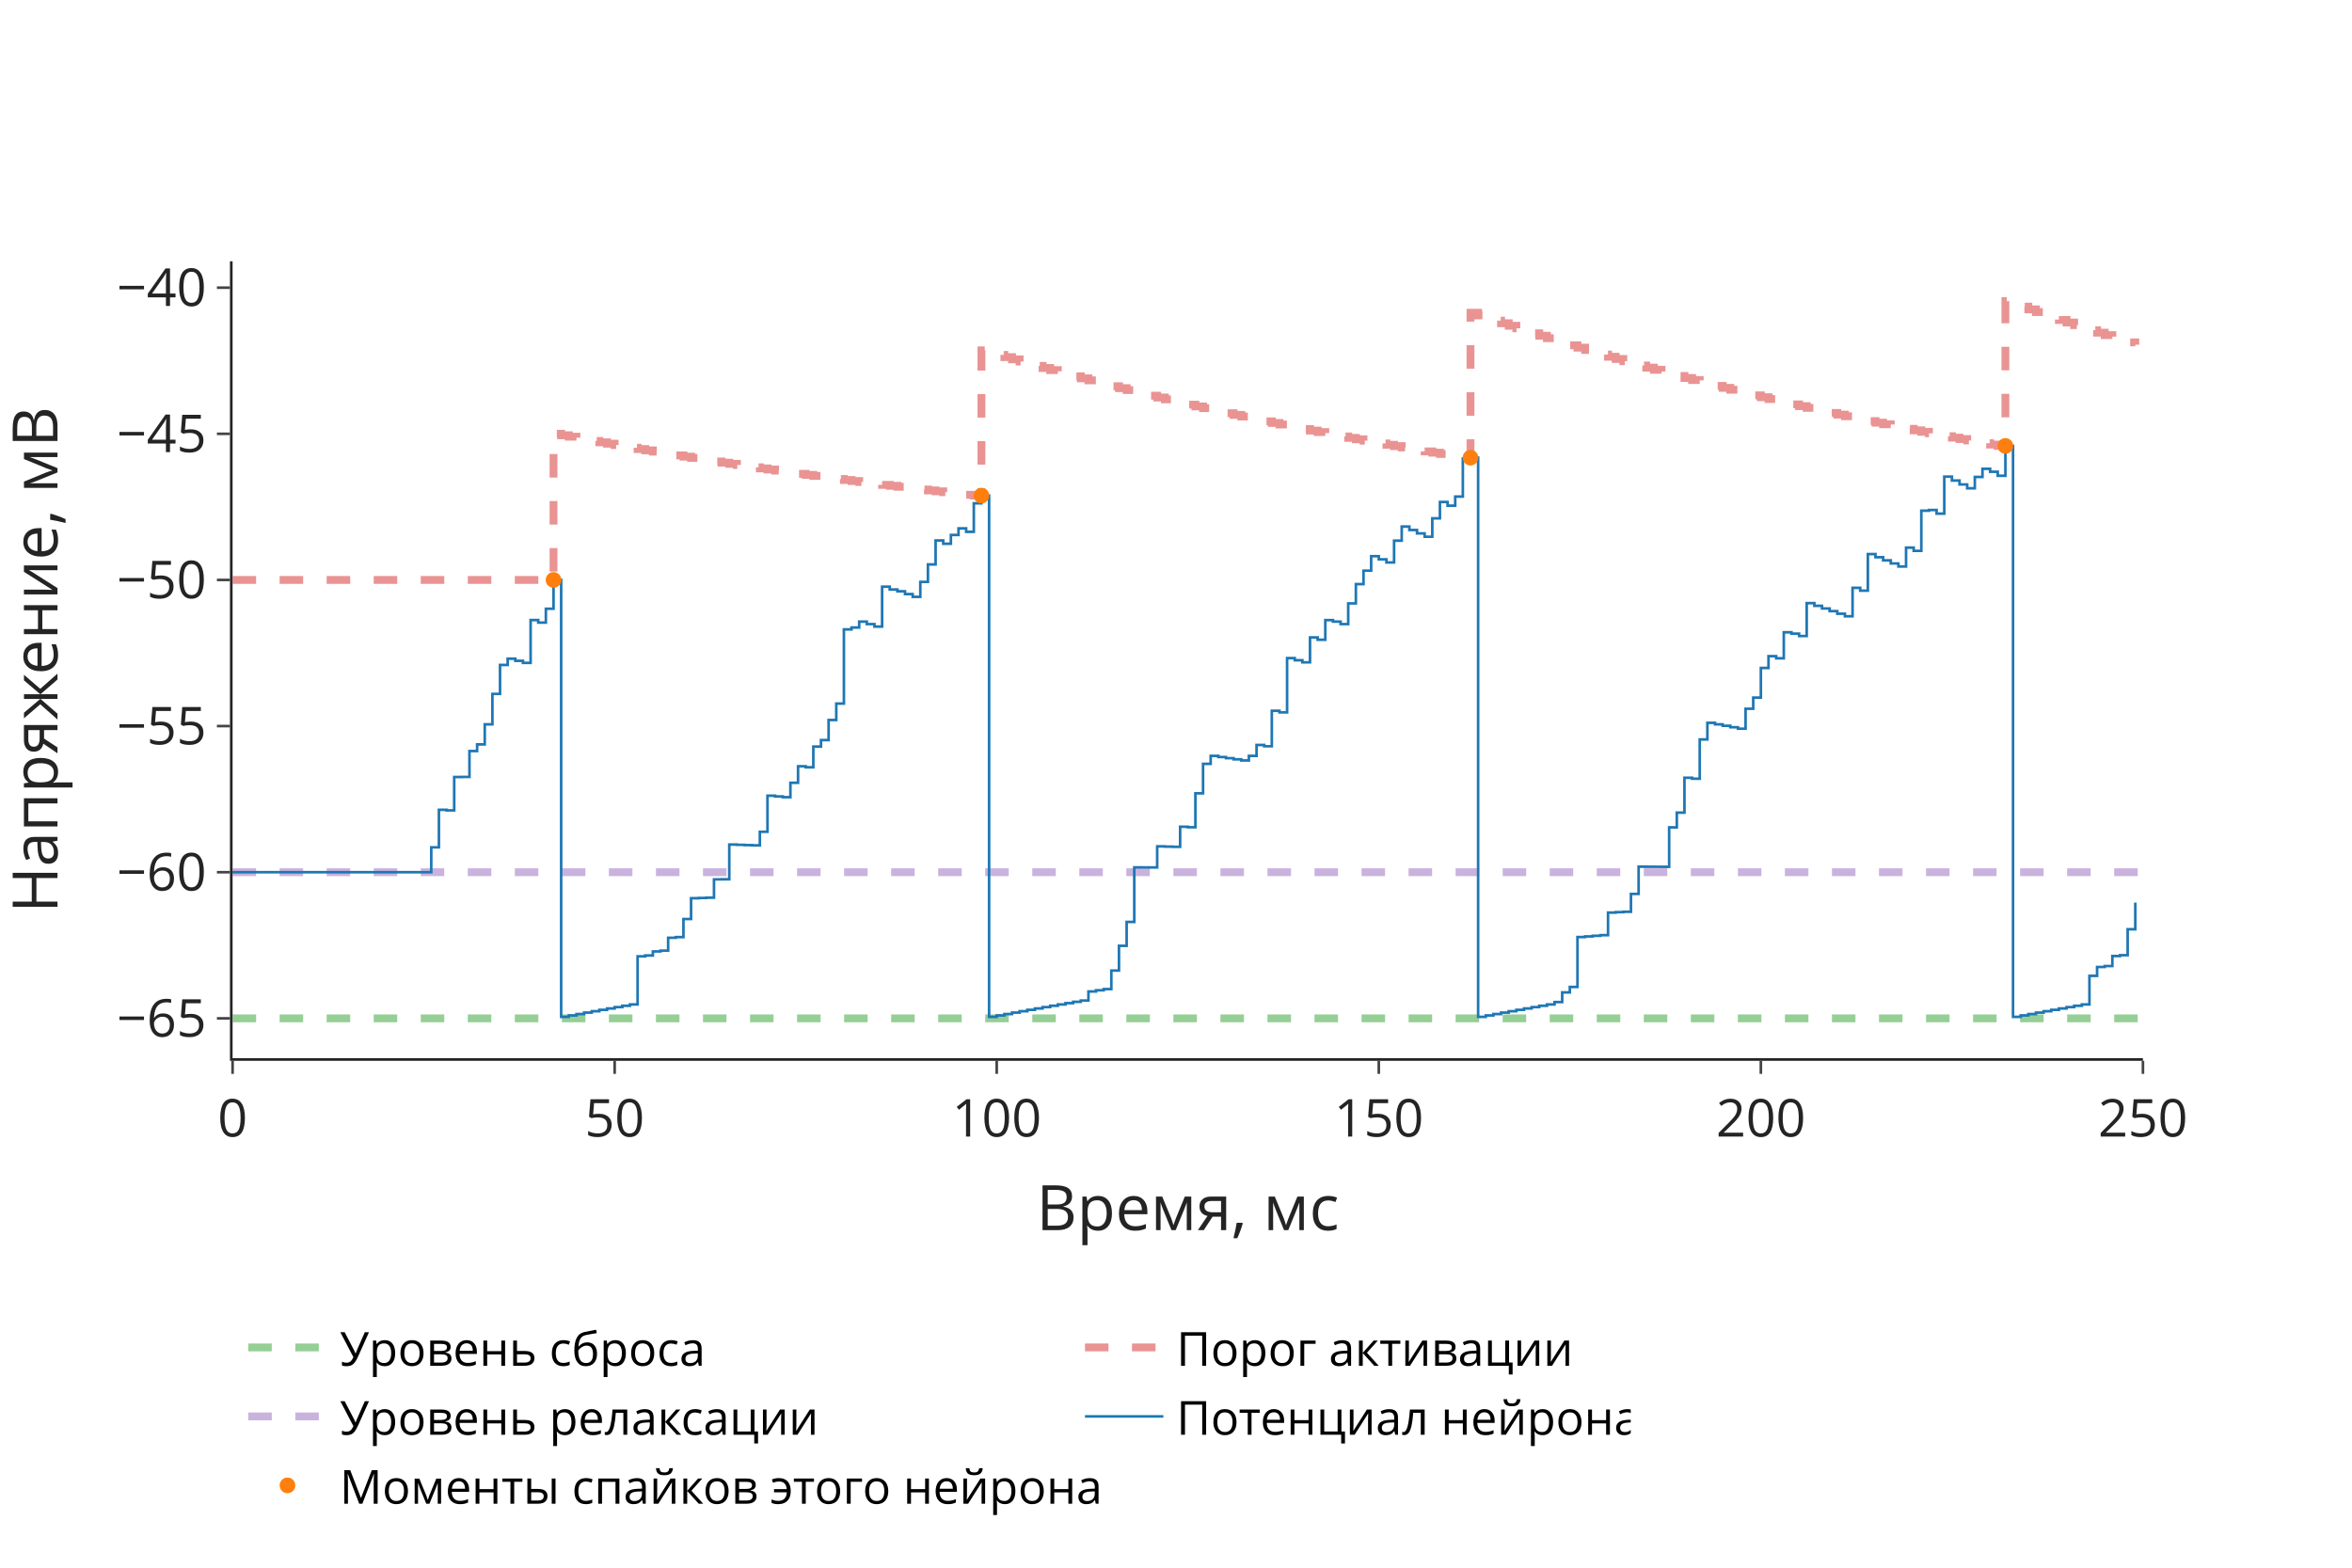
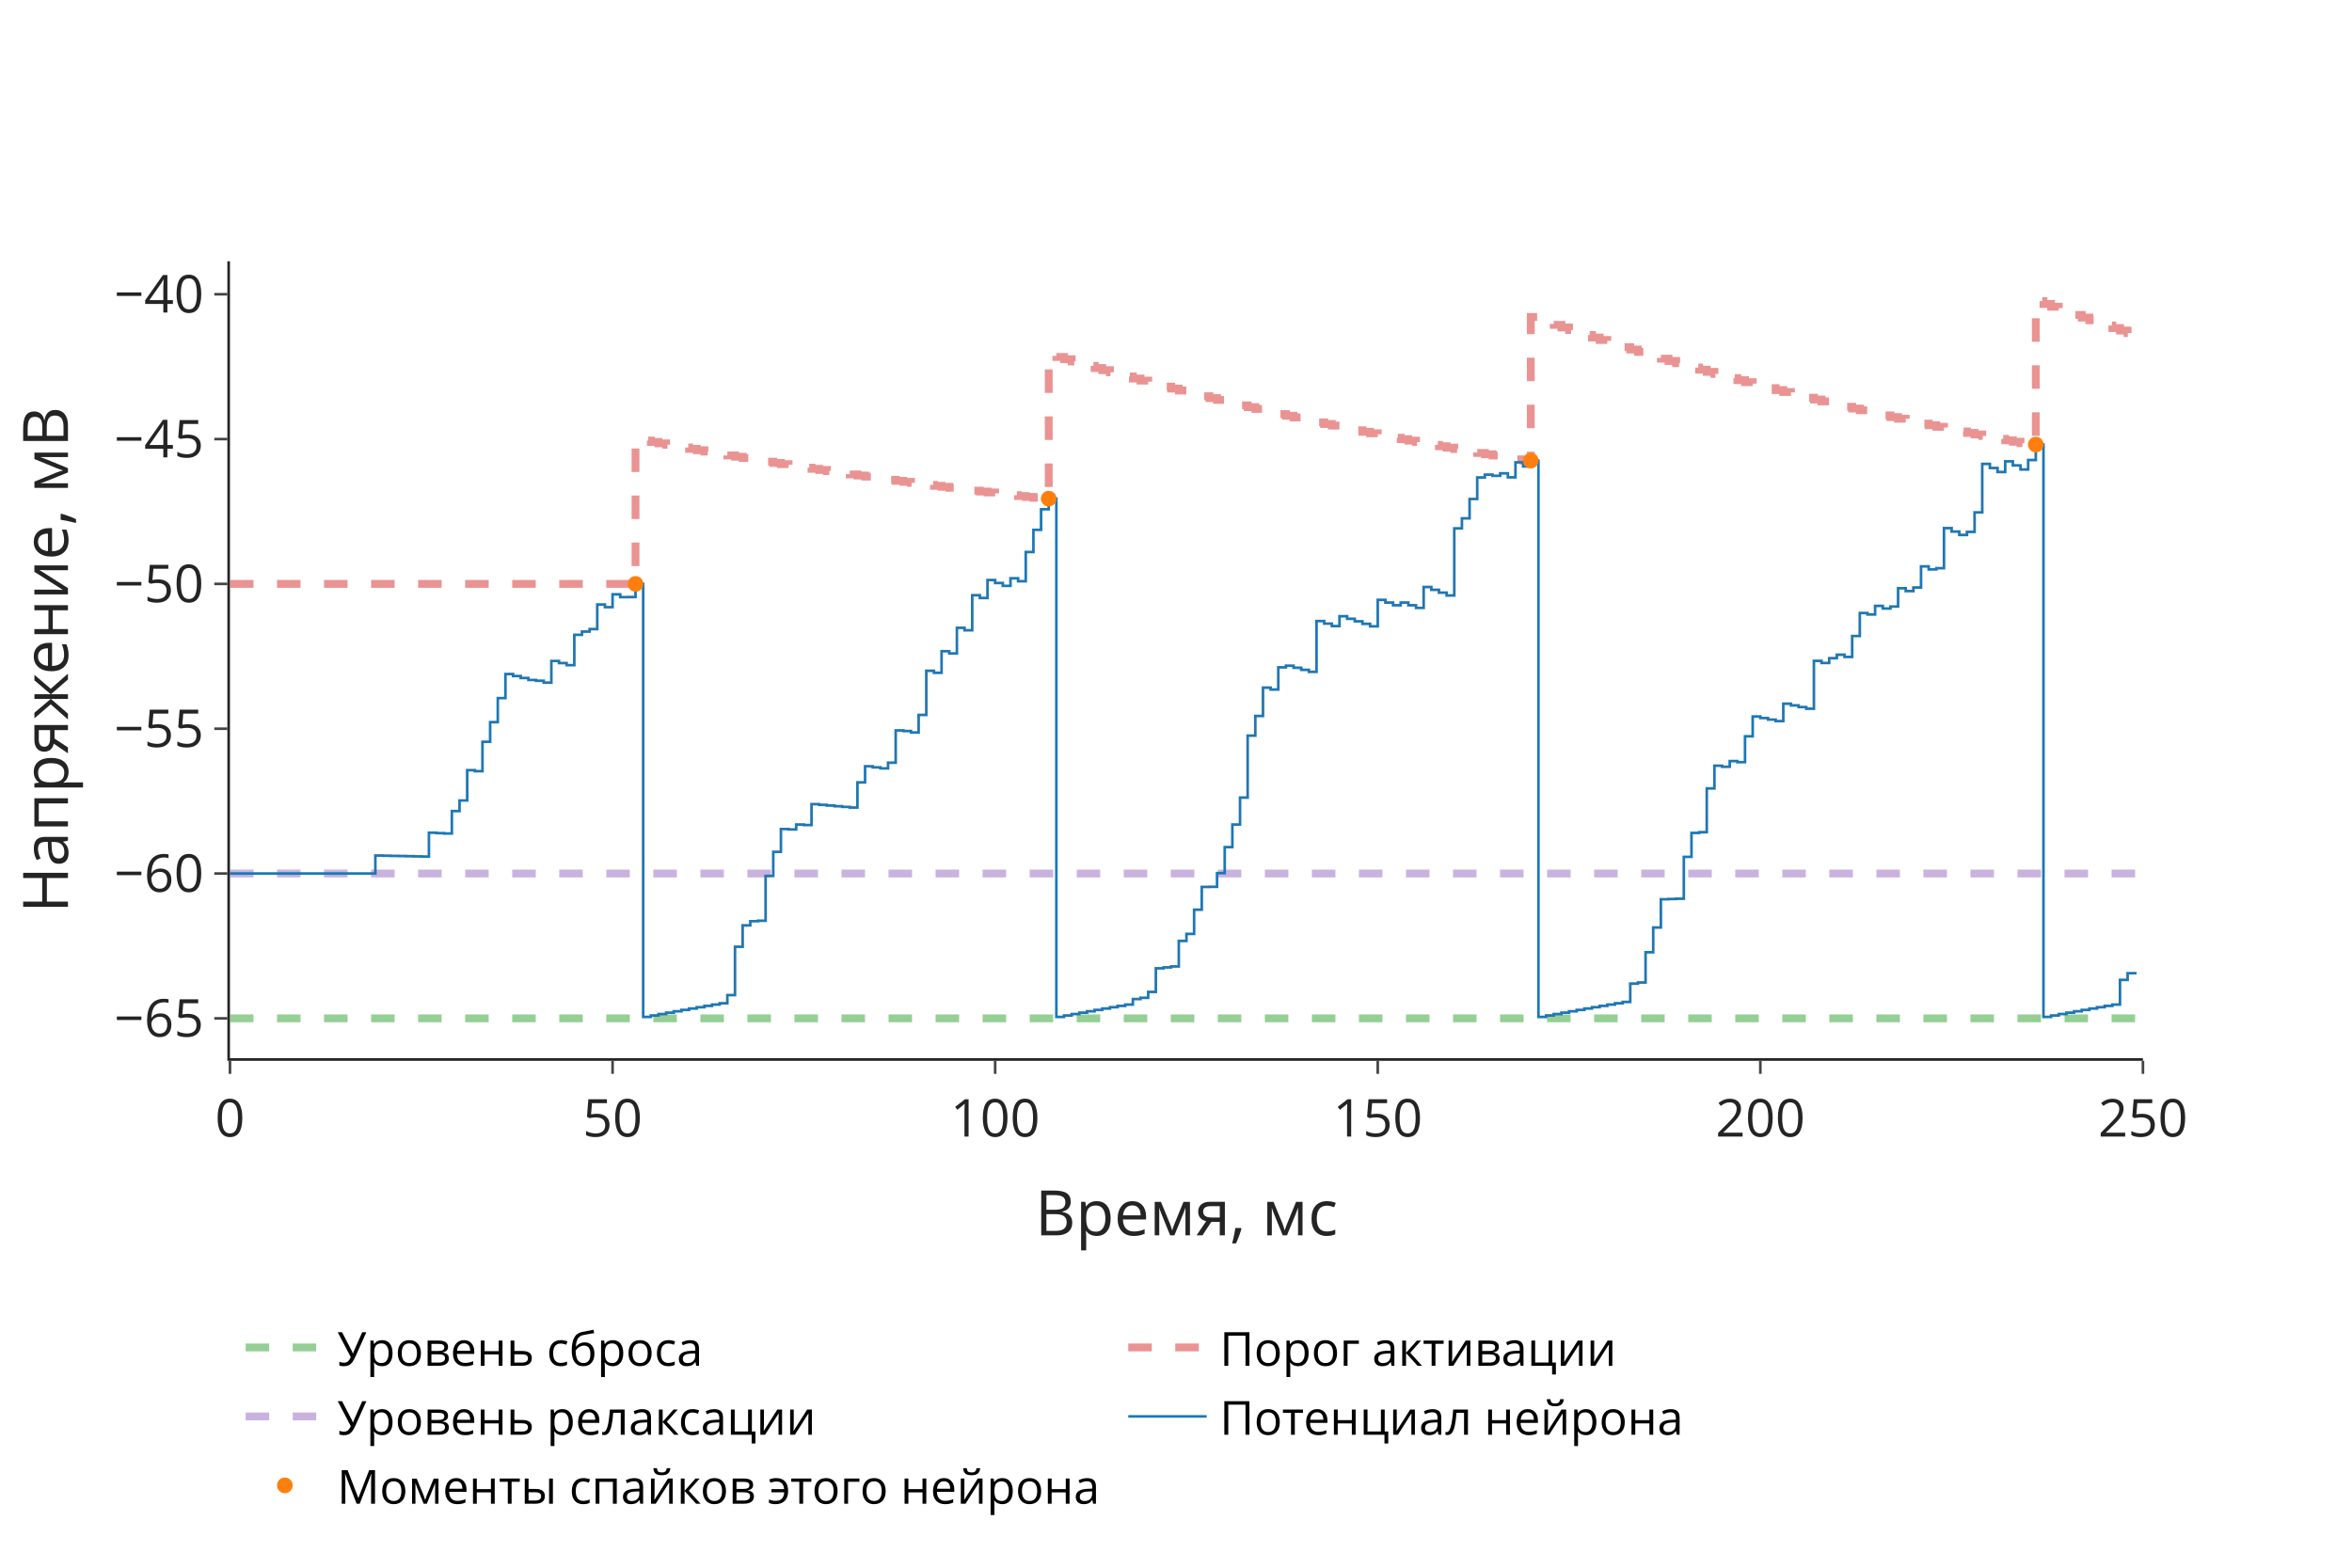
<svg xmlns="http://www.w3.org/2000/svg" class="main-svg" width="900" height="600" style="" viewBox="0 0 900 600">
  <rect x="0" y="0" width="900" height="600" style="fill: rgb(255, 255, 255); fill-opacity: 1;" />
-   <defs id="defs-5e301d">
+   <defs id="defs-97df90">
    <g class="clips">
-       <clipPath id="clip5e301dxyplot" class="plotclip">
-         <rect width="731" height="305" />
-       </clipPath>
-       <clipPath class="axesclip" id="clip5e301dx">
-         <rect x="89" y="0" width="731" height="600" />
-       </clipPath>
-       <clipPath class="axesclip" id="clip5e301dy">
+       <clipPath id="clip97df90xyplot" class="plotclip">
+         <rect width="732" height="305" />
+       </clipPath>
+       <clipPath class="axesclip" id="clip97df90x">
+         <rect x="88" y="0" width="732" height="600" />
+       </clipPath>
+       <clipPath class="axesclip" id="clip97df90y">
        <rect x="0" y="100" width="900" height="305" />
      </clipPath>
-       <clipPath class="axesclip" id="clip5e301dxy">
-         <rect x="89" y="100" width="731" height="305" />
+       <clipPath class="axesclip" id="clip97df90xy">
+         <rect x="88" y="100" width="732" height="305" />
      </clipPath>
    </g>
    <g class="gradients" />
  </defs>
  <g class="bglayer" />
  <g class="layer-below">
    <g class="imagelayer" />
    <g class="shapelayer" />
  </g>
  <g class="cartesianlayer">
    <g class="subplot xy">
      <g class="layer-subplot">
        <g class="shapelayer" />
        <g class="imagelayer" />
      </g>
      <g class="gridlayer">
        <g class="x" />
        <g class="y" />
      </g>
      <g class="zerolinelayer" />
      <path class="xlines-below" />
      <path class="ylines-below" />
      <g class="overlines-below" />
      <g class="xaxislayer-below" />
      <g class="yaxislayer-below" />
      <g class="overaxes-below" />
-       <g class="plot" transform="translate(89, 100)" clip-path="url('#clip5e301dxyplot')">
+       <g class="plot" transform="translate(88,100)" clip-path="url('#clip97df90xyplot')">
        <g class="scatterlayer mlayer">
-           <g class="trace scatter tracedfa2c3" style="stroke-miterlimit: 2; opacity: 0.5;">
-             <g class="fills" />
-             <g class="errorbars" />
-             <g class="lines">
-               <path class="js-line" d="M0,289.75H731V289.75" style="vector-effect: non-scaling-stroke; fill: none; stroke: rgb(44, 160, 44); stroke-opacity: 1; stroke-width: 3px; opacity: 1; stroke-dasharray: 9px, 9px;" />
-             </g>
-             <g class="points" />
-             <g class="text" />
-           </g>
-           <g class="trace scatter trace1fc67f" style="stroke-miterlimit: 2; opacity: 0.5;">
-             <g class="fills" />
-             <g class="errorbars" />
-             <g class="lines">
-               <path class="js-line" d="M0,121.96H2.92V121.96H5.85V121.96H8.77V121.96H11.7V121.96H14.62V121.96H17.54V121.96H20.47V121.96H23.39V121.96H26.32V121.96H29.24V121.96H32.16V121.96H35.09V121.96H38.01V121.96H40.94V121.96H43.86V121.96H46.78V121.96H49.71V121.96H52.63V121.96H55.56V121.96H58.48V121.96H61.4V121.96H64.33V121.96H67.25V121.96H70.18V121.96H73.1V121.96H76.02V121.96H78.95V121.96H81.87V121.96H84.8V121.96H87.72V121.96H90.64V121.96H93.57V121.96H96.49V121.96H99.42V121.96H102.34V121.96H105.26V121.96H108.19V121.96H111.11V121.96H114.04V121.96H116.96V121.96H119.88V121.96H122.81V66.03H125.73V66.59H128.66V67.14H131.58V67.69H134.5V68.23H137.43V68.76H140.35V69.29H143.28V69.81H146.2V70.33H149.12V70.85H152.05V71.36H154.97V71.86H157.9V72.36H160.82V72.85H163.74V73.34H166.67V73.82H169.59V74.3H172.52V74.78H175.44V75.25H178.36V75.71H181.29V76.17H184.21V76.63H187.14V77.08H190.06V77.53H192.98V77.97H195.91V78.41H198.83V78.84H201.76V79.27H204.68V79.69H207.6V80.11H210.53V80.53H213.45V80.94H216.38V81.35H219.3V81.75H222.22V82.15H225.15V82.55H228.07V82.94H231V83.33H233.92V83.71H236.84V84.1H239.77V84.47H242.69V84.85H245.62V85.21H248.54V85.58H251.46V85.94H254.39V86.3H257.31V86.66H260.24V87.01H263.16V87.35H266.08V87.7H269.01V88.04H271.93V88.38H274.86V88.71H277.78V89.04H280.7V89.37H283.63V89.69H286.55V34.09H289.48V34.96H292.4V35.83H295.32V36.68H298.25V37.53H301.17V38.37H304.1V39.2H307.02V40.03H309.94V40.84H312.87V41.65H315.79V42.45H318.72V43.24H321.64V44.02H324.56V44.8H327.49V45.57H330.41V46.33H333.34V47.08H336.26V47.82H339.18V48.56H342.11V49.29H345.03V50.02H347.96V50.73H350.88V51.44H353.8V52.14H356.73V52.84H359.65V53.52H362.58V54.21H365.5V54.88H368.42V55.55H371.35V56.21H374.27V56.86H377.2V57.51H380.12V58.15H383.04V58.79H385.97V59.41H388.89V60.04H391.82V60.65H394.74V61.26H397.66V61.87H400.59V62.47H403.51V63.06H406.44V63.64H409.36V64.22H412.28V64.8H415.21V65.37H418.13V65.93H421.06V66.49H423.98V67.04H426.9V67.59H429.83V68.13H432.75V68.66H435.68V69.19H438.6V69.72H441.52V70.24H444.45V70.75H447.37V71.26H450.3V71.77H453.22V72.27H456.14V72.76H459.07V73.25H461.99V73.74H464.92V74.22H467.84V74.69H470.76V75.16H473.69V19.7H476.61V20.71H479.54V21.72H482.46V22.72H485.38V23.71H488.31V24.68H491.23V25.65H494.16V26.61H497.08V27.56H500V28.5H502.93V29.43H505.85V30.35H508.78V31.26H511.7V32.16H514.62V33.06H517.55V33.94H520.47V34.82H523.4V35.68H526.32V36.54H529.24V37.39H532.17V38.23H535.09V39.07H538.02V39.89H540.94V40.71H543.86V41.52H546.79V42.32H549.71V43.11H552.64V43.9H555.56V44.67H558.48V45.44H561.41V46.2H564.33V46.96H567.26V47.7H570.18V48.44H573.1V49.17H576.03V49.9H578.95V50.61H581.88V51.32H584.8V52.03H587.72V52.72H590.65V53.41H593.57V54.09H596.5V54.77H599.42V55.44H602.34V56.1H605.27V56.76H608.19V57.4H611.12V58.05H614.04V58.68H616.96V59.31H619.89V59.94H622.81V60.55H625.74V61.16H628.66V61.77H631.58V62.37H634.51V62.96H637.43V63.55H640.36V64.13H643.28V64.7H646.2V65.27H649.13V65.84H652.05V66.4H654.98V66.95H657.9V67.5H660.82V68.04H663.75V68.58H666.67V69.11H669.6V69.63H672.52V70.15H675.44V70.67H678.37V15.25H681.29V16.31H684.22V17.36H687.14V18.4H690.06V19.43H692.99V20.45H695.91V21.46H698.84V22.46H701.76V23.45H704.68V24.43H707.61V25.41H710.53V26.37H713.46V27.32H716.38V28.26H719.3V29.19H722.23V30.11H725.15V31.03H728.08V31.93" style="vector-effect: non-scaling-stroke; fill: none; stroke: rgb(214, 39, 40); stroke-opacity: 1; stroke-width: 3px; opacity: 1; stroke-dasharray: 9px, 9px;" />
-             </g>
-             <g class="points" />
-             <g class="text" />
-           </g>
-           <g class="trace scatter traced1968a" style="stroke-miterlimit: 2; opacity: 0.5;">
-             <g class="fills" />
-             <g class="errorbars" />
-             <g class="lines">
-               <path class="js-line" d="M0,233.82H731V233.82" style="vector-effect: non-scaling-stroke; fill: none; stroke: rgb(148, 103, 189); stroke-opacity: 1; stroke-width: 3px; opacity: 1; stroke-dasharray: 9px, 9px;" />
-             </g>
-             <g class="points" />
-             <g class="text" />
-           </g>
-           <g class="trace scatter trace7bc4e3" style="stroke-miterlimit: 2; opacity: 1;">
-             <g class="fills" />
-             <g class="errorbars" />
-             <g class="lines">
-               <path class="js-line" d="M0,233.82H2.92V233.82H5.85V233.82H8.77V233.82H11.7V233.82H14.62V233.82H17.54V233.82H20.47V233.82H23.39V233.82H26.32V233.82H29.24V233.82H32.16V233.82H35.09V233.82H38.01V233.82H40.94V233.82H43.86V233.82H46.78V233.82H49.71V233.82H52.63V233.82H55.56V233.82H58.48V233.82H61.4V233.82H64.33V233.82H67.25V233.82H70.18V233.82H73.1V233.82H76.02V224.3H78.95V209.93H81.87V210.16H84.8V197.39H87.72V197.35H90.64V187.44H93.57V184.91H96.49V177.22H99.42V165.57H102.34V154.5H105.26V152.09H108.19V152.91H111.11V153.71H114.04V137.32H116.96V138.28H119.88V132.98H122.81V121.96H125.73V289.19H128.66V288.64H131.58V288.1H134.5V287.56H137.43V287.02H140.35V286.49H143.28V285.97H146.2V285.45H149.12V284.94H152.05V284.43H154.97V266.01H157.9V265.69H160.82V264.14H163.74V263.83H166.67V258.91H169.59V258.66H172.52V251.73H175.44V243.77H178.36V243.67H181.29V243.57H184.21V236.56H187.14V236.53H190.06V223.23H192.98V223.34H195.91V223.44H198.83V223.55H201.76V218.35H204.68V204.54H207.6V204.83H210.53V205.12H213.45V199.59H216.38V193.27H219.3V193.67H222.22V185.75H225.15V183.24H228.07V175.56H231V169.28H233.92V140.88H236.84V140.17H239.77V137.91H242.69V138.86H245.62V139.81H248.54V124.54H251.46V125.63H254.39V126.3H257.31V127.37H260.24V128.43H263.16V122.71H266.08V116.03H269.01V106.85H271.93V108.11H274.86V104.74H277.78V102.23H280.7V103.54H283.63V92.62H286.55V89.69H289.48V289.19H292.4V288.64H295.32V288.1H298.25V287.56H301.17V287.02H304.1V286.49H307.02V285.97H309.94V285.45H312.87V284.94H315.79V284.43H318.72V283.92H321.64V283.43H324.56V282.93H327.49V279.46H330.41V279H333.34V278.55H336.26V271.46H339.18V262H342.11V252.85H345.03V231.96H347.96V231.98H350.88V232H353.8V223.92H356.73V224.02H359.65V224.11H362.58V216.42H365.5V216.6H368.42V203.62H371.35V192.35H374.27V189.29H377.2V189.74H380.12V190.17H383.04V190.61H385.97V191.04H388.89V189.3H391.82V185.12H394.74V185.61H397.66V172.04H400.59V172.65H403.51V151.88H406.44V152.69H409.36V153.5H412.28V143.95H415.21V144.85H418.13V137.34H421.06V137.9H423.98V138.86H426.9V130.94H429.83V123.56H432.75V118.41H435.68V112.87H438.6V114.07H441.52V115.27H444.45V106.93H447.37V101.52H450.3V102.84H453.22V104.14H456.14V105.43H459.07V98.39H461.99V92.12H464.92V93.53H467.84V90.05H470.76V75.51H473.69V75.16H476.61V289.19H479.54V288.64H482.46V288.1H485.38V287.56H488.31V287.02H491.23V286.49H494.16V285.97H497.08V285.45H500V284.94H502.93V284.43H505.85V283.52H508.78V279.83H511.7V277.74H514.62V258.64H517.55V258.39H520.47V258.15H523.4V257.91H526.32V249.27H529.24V249.11H532.17V248.96H535.09V242.13H538.02V231.7H540.94V231.72H543.86V231.74H546.79V231.76H549.71V216.66H552.64V211.02H555.56V197.67H558.48V198.03H561.41V183.01H564.33V176.65H567.26V177.22H570.18V177.78H573.1V178.34H576.03V178.89H578.95V171.26H581.88V167H584.8V155.65H587.72V151.13H590.65V151.95H593.57V142H596.5V142.51H599.42V143.42H602.34V130.84H605.27V131.87H608.19V132.88H611.12V133.89H614.04V134.88H616.96V135.87H619.89V124.98H622.81V126.07H625.74V112.06H628.66V113.27H631.58V114.47H634.51V115.65H637.43V116.83H640.36V109.6H643.28V110.83H646.2V95.46H649.13V95.2H652.05V96.58H654.98V82.41H657.9V83.91H660.82V85.41H663.75V86.88H666.67V82.54H669.6V79.42H672.52V80.56H675.44V82.08H678.37V70.67H681.29V289.19H684.22V288.64H687.14V288.1H690.06V287.56H692.99V287.02H695.91V286.49H698.84V285.97H701.76V285.45H704.68V284.94H707.61V284.43H710.53V273.48H713.46V270.09H716.38V269.73H719.3V265.9H722.23V265.58H725.15V255.65H728.08V245.46" style="vector-effect: non-scaling-stroke; fill: none; stroke: rgb(31, 119, 180); stroke-opacity: 1; stroke-width: 1px; opacity: 1;" />
-             </g>
-             <g class="points" />
-             <g class="text" />
-           </g>
-           <g class="trace scatter trace8ce235" style="stroke-miterlimit: 2; opacity: 1;">
+           <g class="trace scatter trace2185e2" style="stroke-miterlimit: 2; opacity: 0.5;">
+             <g class="fills" />
+             <g class="errorbars" />
+             <g class="lines">
+               <path class="js-line" d="M0,289.75H732V289.75" style="vector-effect: non-scaling-stroke; fill: none; stroke: rgb(44, 160, 44); stroke-opacity: 1; stroke-width: 3px; opacity: 1; stroke-dasharray: 9px, 9px;" />
+             </g>
+             <g class="points" />
+             <g class="text" />
+           </g>
+           <g class="trace scatter traceef3602" style="stroke-miterlimit: 2; opacity: 0.5;">
+             <g class="fills" />
+             <g class="errorbars" />
+             <g class="lines">
+               <path class="js-line" d="M0,123.47H2.93V123.47H5.86V123.47H8.78V123.47H11.71V123.47H14.64V123.47H17.57V123.47H20.5V123.47H23.42V123.47H26.35V123.47H29.28V123.47H32.21V123.47H35.14V123.47H38.06V123.47H40.99V123.47H43.92V123.47H46.85V123.47H49.78V123.47H52.7V123.47H55.63V123.47H58.56V123.47H61.49V123.47H64.42V123.47H67.34V123.47H70.27V123.47H73.2V123.47H76.13V123.47H79.06V123.47H81.98V123.47H84.91V123.47H87.84V123.47H90.77V123.47H93.7V123.47H96.62V123.47H99.55V123.47H102.48V123.47H105.41V123.47H108.34V123.47H111.26V123.47H114.19V123.47H117.12V123.47H120.05V123.47H122.98V123.47H125.9V123.47H128.83V123.47H131.76V123.47H134.69V123.47H137.62V123.47H140.54V123.47H143.47V123.47H146.4V123.47H149.33V123.47H152.26V123.47H155.18V68.05H158.11V68.6H161.04V69.14H163.97V69.68H166.9V70.22H169.82V70.75H172.75V71.27H175.68V71.79H178.61V72.31H181.54V72.82H184.46V73.32H187.39V73.82H190.32V74.31H193.25V74.8H196.18V75.29H199.1V75.77H202.03V76.24H204.96V76.71H207.89V77.18H210.82V77.64H213.74V78.09H216.67V78.54H219.6V78.99H222.53V79.43H225.46V79.87H228.38V80.31H231.31V80.74H234.24V81.16H237.17V81.58H240.1V82H243.02V82.41H245.95V82.82H248.88V83.22H251.81V83.62H254.74V84.02H257.66V84.41H260.59V84.8H263.52V85.19H266.45V85.57H269.38V85.94H272.3V86.32H275.23V86.69H278.16V87.05H281.09V87.42H284.02V87.78H286.94V88.13H289.87V88.48H292.8V88.83H295.73V89.17H298.66V89.52H301.58V89.85H304.51V90.19H307.44V90.52H310.37V90.85H313.3V35.75H316.22V36.62H319.15V37.48H322.08V38.34H325.01V39.19H327.94V40.02H330.86V40.85H333.79V41.68H336.72V42.49H339.65V43.3H342.58V44.09H345.5V44.88H348.43V45.67H351.36V46.44H354.29V47.21H357.22V47.97H360.14V48.72H363.07V49.46H366V50.2H368.93V50.93H371.86V51.65H374.78V52.36H377.71V53.07H380.64V53.77H383.57V54.46H386.5V55.15H389.42V55.83H392.35V56.5H395.28V57.17H398.21V57.83H401.14V58.48H404.06V59.13H406.99V59.77H409.92V60.4H412.85V61.03H415.78V61.65H418.7V62.27H421.63V62.88H424.56V63.48H427.49V64.08H430.42V64.67H433.34V65.25H436.27V65.83H439.2V66.41H442.13V66.97H445.06V67.54H447.98V68.09H450.91V68.64H453.84V69.19H456.77V69.73H459.7V70.26H462.62V70.79H465.55V71.32H468.48V71.84H471.41V72.35H474.34V72.86H477.26V73.36H480.19V73.86H483.12V74.35H486.05V74.84H488.98V75.33H491.9V75.81H494.83V76.28H497.76V21.32H500.69V22.34H503.62V23.35H506.54V24.34H509.47V25.33H512.4V26.31H515.33V27.27H518.26V28.23H521.18V29.18H524.11V30.12H527.04V31.04H529.97V31.96H532.9V32.87H535.82V33.78H538.75V34.67H541.68V35.55H544.61V36.43H547.54V37.29H550.46V38.15H553.39V39H556.32V39.84H559.25V40.67H562.18V41.5H565.1V42.31H568.03V43.12H570.96V43.92H573.89V44.71H576.82V45.49H579.74V46.27H582.67V47.04H585.6V47.8H588.53V48.55H591.46V49.3H594.38V50.03H597.31V50.77H600.24V51.49H603.17V52.21H606.1V52.91H609.02V53.62H611.95V54.31H614.88V55H617.81V55.68H620.74V56.36H623.66V57.02H626.59V57.68H629.52V58.34H632.45V58.99H635.38V59.63H638.3V60.26H641.23V60.89H644.16V61.52H647.09V62.13H650.02V62.74H652.94V63.35H655.87V63.94H658.8V64.54H661.73V65.12H664.66V65.7H667.58V66.28H670.51V66.85H673.44V67.41H676.37V67.97H679.3V68.52H682.22V69.07H685.15V69.61H688.08V70.15H691.01V15.25H693.94V16.33H696.86V17.39H699.79V18.45H702.72V19.49H705.65V20.53H708.58V21.55H711.5V22.57H714.43V23.57H717.36V24.56H720.29V25.55H723.22V26.52H726.14V27.49H729.07V28.44" style="vector-effect: non-scaling-stroke; fill: none; stroke: rgb(214, 39, 40); stroke-opacity: 1; stroke-width: 3px; opacity: 1; stroke-dasharray: 9px, 9px;" />
+             </g>
+             <g class="points" />
+             <g class="text" />
+           </g>
+           <g class="trace scatter trace274947" style="stroke-miterlimit: 2; opacity: 0.5;">
+             <g class="fills" />
+             <g class="errorbars" />
+             <g class="lines">
+               <path class="js-line" d="M0,234.32H732V234.32" style="vector-effect: non-scaling-stroke; fill: none; stroke: rgb(148, 103, 189); stroke-opacity: 1; stroke-width: 3px; opacity: 1; stroke-dasharray: 9px, 9px;" />
+             </g>
+             <g class="points" />
+             <g class="text" />
+           </g>
+           <g class="trace scatter trace325f62" style="stroke-miterlimit: 2; opacity: 1;">
+             <g class="fills" />
+             <g class="errorbars" />
+             <g class="lines">
+               <path class="js-line" d="M0,234.32H2.93V234.32H5.86V234.32H8.78V234.32H11.71V234.32H14.64V234.32H17.57V234.32H20.5V234.32H23.42V234.32H26.35V234.32H29.28V234.32H32.21V234.32H35.14V234.32H38.06V234.32H40.99V234.32H43.92V234.32H46.85V234.32H49.78V234.32H52.7V234.32H55.63V227.43H58.56V227.5H61.49V227.57H64.42V227.63H67.34V227.7H70.27V227.77H73.2V227.83H76.13V218.7H79.06V218.86H81.98V219.01H84.91V210.42H87.84V206.37H90.77V194.76H93.7V195.15H96.62V183.91H99.55V176.39H102.48V167.18H105.41V157.98H108.34V158.74H111.26V159.49H114.19V160.24H117.12V160.54H120.05V161.27H122.98V152.97H125.9V153.78H128.83V154.58H131.76V142.96H134.69V141.72H137.62V140.76H140.54V131.36H143.47V132.38H146.4V127.47H149.33V128.54H152.26V128.51H155.18V123.47H158.11V289.2H161.04V288.65H163.97V288.11H166.9V287.58H169.82V287.05H172.75V286.52H175.68V286H178.61V285.49H181.54V284.98H184.46V284.48H187.39V283.98H190.32V280.86H193.25V262.36H196.18V254.17H199.1V252.57H202.03V252.39H204.96V235.23H207.89V226.03H210.82V217.29H213.74V217.46H216.67V215.57H219.6V215.76H222.53V207.77H225.46V208.04H228.38V208.3H231.31V208.56H234.24V208.82H237.17V209.07H240.1V199.45H243.02V193.27H245.95V193.68H248.88V194.08H251.81V191.91H254.74V179.55H257.66V179.8H260.59V180.34H263.52V173.62H266.45V156.73H269.38V157.5H272.3V149.24H275.23V150.09H278.16V140.29H281.09V141.23H284.02V127.8H286.94V128.86H289.87V122H292.8V123.12H295.73V124.22H298.66V121.33H301.58V122.46H304.51V111.27H307.44V102.79H310.37V94.91H313.3V90.85H316.22V289.2H319.15V288.65H322.08V288.11H325.01V287.58H327.94V287.05H330.86V286.52H333.79V286H336.72V285.49H339.65V284.98H342.58V284.48H345.5V282.36H348.43V281.88H351.36V279.63H354.29V270.6H357.22V270.24H360.14V269.88H363.07V260.12H366V257.43H368.93V248.17H371.86V239.45H374.78V239.4H377.71V234.18H380.64V224.21H383.57V215.57H386.5V205.26H389.42V181.54H392.35V174.04H395.28V163.19H398.21V163.9H401.14V155.41H404.06V154.79H406.99V155.58H409.92V156.36H412.85V157.14H415.78V137.7H418.7V138.67H421.63V139.62H424.56V135.85H427.49V136.83H430.42V137.8H433.34V138.76H436.27V139.71H439.2V129.58H442.13V130.62H445.06V131.65H447.98V130.62H450.91V131.65H453.84V132.67H456.77V124.66H459.7V125.75H462.62V126.83H465.55V127.9H468.48V102.22H471.41V98.38H474.34V90.98H477.26V82.73H480.19V81.66H483.12V82.1H486.05V81.16H488.98V82.69H491.9V76.94H494.83V78.51H497.76V76.28H500.69V289.2H503.62V288.65H506.54V288.11H509.47V287.58H512.4V287.05H515.33V286.52H518.26V286H521.18V285.49H524.11V284.98H527.04V284.48H529.97V283.98H532.9V283.48H535.82V276.46H538.75V276.04H541.68V264.47H544.61V254.98H547.54V244.17H550.46V244.07H553.39V243.97H556.32V227.95H559.25V218.79H562.18V218.5H565.1V201.75H568.03V193.05H570.96V193.46H573.89V191.28H576.82V191.71H579.74V181.8H582.67V174.22H585.6V174.81H588.53V175.41H591.46V175.99H594.38V169.32H597.31V169.97H600.24V170.61H603.17V171.24H606.1V152.93H609.02V153.74H611.95V151.91H614.88V150.58H617.81V151.42H620.74V143.42H623.66V134.61H626.59V135.18H629.52V131.88H632.45V132.9H635.38V132.14H638.3V125.14H641.23V126.23H644.16V124.86H647.09V116.76H650.02V117.93H652.94V117.46H655.87V102.13H658.8V103.45H661.73V104.75H664.66V103.56H667.58V96.11H670.51V77.55H673.44V79.11H676.37V80.65H679.3V76.56H682.22V78.13H685.15V79.69H688.08V76.06H691.01V70.15H693.94V289.2H696.86V288.65H699.79V288.11H702.72V287.58H705.65V287.05H708.58V286.52H711.5V286H714.43V285.49H717.36V284.98H720.29V284.48H723.22V275.02H726.14V272.47H729.07V272.09" style="vector-effect: non-scaling-stroke; fill: none; stroke: rgb(31, 119, 180); stroke-opacity: 1; stroke-width: 1px; opacity: 1;" />
+             </g>
+             <g class="points" />
+             <g class="text" />
+           </g>
+           <g class="trace scatter trace08e381" style="stroke-miterlimit: 2; opacity: 1;">
            <g class="fills" />
            <g class="errorbars" />
            <g class="lines" />
            <g class="points">
-               <path class="point" transform="translate(122.81,121.96)" d="M3,0A3,3 0 1,1 0,-3A3,3 0 0,1 3,0Z" style="opacity: 1; stroke-width: 0px; fill: rgb(255, 127, 14); fill-opacity: 1;" />
-               <path class="point" transform="translate(286.55,89.69)" d="M3,0A3,3 0 1,1 0,-3A3,3 0 0,1 3,0Z" style="opacity: 1; stroke-width: 0px; fill: rgb(255, 127, 14); fill-opacity: 1;" />
-               <path class="point" transform="translate(473.69,75.16)" d="M3,0A3,3 0 1,1 0,-3A3,3 0 0,1 3,0Z" style="opacity: 1; stroke-width: 0px; fill: rgb(255, 127, 14); fill-opacity: 1;" />
-               <path class="point" transform="translate(678.37,70.67)" d="M3,0A3,3 0 1,1 0,-3A3,3 0 0,1 3,0Z" style="opacity: 1; stroke-width: 0px; fill: rgb(255, 127, 14); fill-opacity: 1;" />
+               <path class="point" transform="translate(155.18,123.47)" d="M3,0A3,3 0 1,1 0,-3A3,3 0 0,1 3,0Z" style="opacity: 1; stroke-width: 0px; fill: rgb(255, 127, 14); fill-opacity: 1;" />
+               <path class="point" transform="translate(313.3,90.85)" d="M3,0A3,3 0 1,1 0,-3A3,3 0 0,1 3,0Z" style="opacity: 1; stroke-width: 0px; fill: rgb(255, 127, 14); fill-opacity: 1;" />
+               <path class="point" transform="translate(497.76,76.28)" d="M3,0A3,3 0 1,1 0,-3A3,3 0 0,1 3,0Z" style="opacity: 1; stroke-width: 0px; fill: rgb(255, 127, 14); fill-opacity: 1;" />
+               <path class="point" transform="translate(691.01,70.15)" d="M3,0A3,3 0 1,1 0,-3A3,3 0 0,1 3,0Z" style="opacity: 1; stroke-width: 0px; fill: rgb(255, 127, 14); fill-opacity: 1;" />
            </g>
            <g class="text" />
          </g>
        </g>
      </g>
      <g class="overplot" />
-       <path class="xlines-above crisp" d="M88,405.5H820" style="fill: none; stroke-width: 1px; stroke: rgb(36, 36, 36); stroke-opacity: 1;" />
-       <path class="ylines-above crisp" d="M88.5,100V405" style="fill: none; stroke-width: 1px; stroke: rgb(36, 36, 36); stroke-opacity: 1;" />
+       <path class="xlines-above crisp" d="M87,405.5H820" style="fill: none; stroke-width: 1px; stroke: rgb(36, 36, 36); stroke-opacity: 1;" />
+       <path class="ylines-above crisp" d="M87.5,100V405" style="fill: none; stroke-width: 1px; stroke: rgb(36, 36, 36); stroke-opacity: 1;" />
      <g class="overlines-above" />
      <g class="xaxislayer-above">
-         <path class="xtick ticks crisp" d="M0,406v5" transform="translate(89,0)" style="stroke: rgb(68, 68, 68); stroke-opacity: 1; stroke-width: 1px;" />
-         <path class="xtick ticks crisp" d="M0,406v5" transform="translate(235.2,0)" style="stroke: rgb(68, 68, 68); stroke-opacity: 1; stroke-width: 1px;" />
-         <path class="xtick ticks crisp" d="M0,406v5" transform="translate(381.4,0)" style="stroke: rgb(68, 68, 68); stroke-opacity: 1; stroke-width: 1px;" />
-         <path class="xtick ticks crisp" d="M0,406v5" transform="translate(527.6,0)" style="stroke: rgb(68, 68, 68); stroke-opacity: 1; stroke-width: 1px;" />
-         <path class="xtick ticks crisp" d="M0,406v5" transform="translate(673.8,0)" style="stroke: rgb(68, 68, 68); stroke-opacity: 1; stroke-width: 1px;" />
+         <path class="xtick ticks crisp" d="M0,406v5" transform="translate(88,0)" style="stroke: rgb(68, 68, 68); stroke-opacity: 1; stroke-width: 1px;" />
+         <path class="xtick ticks crisp" d="M0,406v5" transform="translate(234.4,0)" style="stroke: rgb(68, 68, 68); stroke-opacity: 1; stroke-width: 1px;" />
+         <path class="xtick ticks crisp" d="M0,406v5" transform="translate(380.8,0)" style="stroke: rgb(68, 68, 68); stroke-opacity: 1; stroke-width: 1px;" />
+         <path class="xtick ticks crisp" d="M0,406v5" transform="translate(527.2,0)" style="stroke: rgb(68, 68, 68); stroke-opacity: 1; stroke-width: 1px;" />
+         <path class="xtick ticks crisp" d="M0,406v5" transform="translate(673.6,0)" style="stroke: rgb(68, 68, 68); stroke-opacity: 1; stroke-width: 1px;" />
        <path class="xtick ticks crisp" d="M0,406v5" transform="translate(820,0)" style="stroke: rgb(68, 68, 68); stroke-opacity: 1; stroke-width: 1px;" />
        <g class="xtick">
-           <text text-anchor="middle" x="0" y="435" transform="translate(89,0)" style="font-family: 'Open Sans', verdana, arial, sans-serif; font-size: 20px; fill: rgb(36, 36, 36); fill-opacity: 1; white-space: pre;">0</text>
-         </g>
-         <g class="xtick">
-           <text text-anchor="middle" x="0" y="435" transform="translate(235.2,0)" style="font-family: 'Open Sans', verdana, arial, sans-serif; font-size: 20px; fill: rgb(36, 36, 36); fill-opacity: 1; white-space: pre;">50</text>
-         </g>
-         <g class="xtick">
-           <text text-anchor="middle" x="0" y="435" transform="translate(381.4,0)" style="font-family: 'Open Sans', verdana, arial, sans-serif; font-size: 20px; fill: rgb(36, 36, 36); fill-opacity: 1; white-space: pre;">100</text>
-         </g>
-         <g class="xtick">
-           <text text-anchor="middle" x="0" y="435" transform="translate(527.6,0)" style="font-family: 'Open Sans', verdana, arial, sans-serif; font-size: 20px; fill: rgb(36, 36, 36); fill-opacity: 1; white-space: pre;">150</text>
-         </g>
-         <g class="xtick">
-           <text text-anchor="middle" x="0" y="435" transform="translate(673.8,0)" style="font-family: 'Open Sans', verdana, arial, sans-serif; font-size: 20px; fill: rgb(36, 36, 36); fill-opacity: 1; white-space: pre;">200</text>
+           <text text-anchor="middle" x="0" y="435" transform="translate(88,0)" style="font-family: 'Open Sans', verdana, arial, sans-serif; font-size: 20px; fill: rgb(36, 36, 36); fill-opacity: 1; white-space: pre;">0</text>
+         </g>
+         <g class="xtick">
+           <text text-anchor="middle" x="0" y="435" transform="translate(234.4,0)" style="font-family: 'Open Sans', verdana, arial, sans-serif; font-size: 20px; fill: rgb(36, 36, 36); fill-opacity: 1; white-space: pre;">50</text>
+         </g>
+         <g class="xtick">
+           <text text-anchor="middle" x="0" y="435" transform="translate(380.8,0)" style="font-family: 'Open Sans', verdana, arial, sans-serif; font-size: 20px; fill: rgb(36, 36, 36); fill-opacity: 1; white-space: pre;">100</text>
+         </g>
+         <g class="xtick">
+           <text text-anchor="middle" x="0" y="435" transform="translate(527.2,0)" style="font-family: 'Open Sans', verdana, arial, sans-serif; font-size: 20px; fill: rgb(36, 36, 36); fill-opacity: 1; white-space: pre;">150</text>
+         </g>
+         <g class="xtick">
+           <text text-anchor="middle" x="0" y="435" transform="translate(673.6,0)" style="font-family: 'Open Sans', verdana, arial, sans-serif; font-size: 20px; fill: rgb(36, 36, 36); fill-opacity: 1; white-space: pre;">200</text>
        </g>
        <g class="xtick">
          <text text-anchor="middle" x="0" y="435" transform="translate(820,0)" style="font-family: 'Open Sans', verdana, arial, sans-serif; font-size: 20px; fill: rgb(36, 36, 36); fill-opacity: 1; white-space: pre;">250</text>
        </g>
      </g>
      <g class="yaxislayer-above">
-         <path class="ytick ticks crisp" d="M88,0h-5" transform="translate(0,389.75)" style="stroke: rgb(68, 68, 68); stroke-opacity: 1; stroke-width: 1px;" />
-         <path class="ytick ticks crisp" d="M88,0h-5" transform="translate(0,333.82)" style="stroke: rgb(68, 68, 68); stroke-opacity: 1; stroke-width: 1px;" />
-         <path class="ytick ticks crisp" d="M88,0h-5" transform="translate(0,277.89)" style="stroke: rgb(68, 68, 68); stroke-opacity: 1; stroke-width: 1px;" />
-         <path class="ytick ticks crisp" d="M88,0h-5" transform="translate(0,221.96)" style="stroke: rgb(68, 68, 68); stroke-opacity: 1; stroke-width: 1px;" />
-         <path class="ytick ticks crisp" d="M88,0h-5" transform="translate(0,166.03)" style="stroke: rgb(68, 68, 68); stroke-opacity: 1; stroke-width: 1px;" />
-         <path class="ytick ticks crisp" d="M88,0h-5" transform="translate(0,110.1)" style="stroke: rgb(68, 68, 68); stroke-opacity: 1; stroke-width: 1px;" />
-         <g class="ytick">
-           <text text-anchor="end" x="79" y="7" transform="translate(0,389.75)" style="font-family: 'Open Sans', verdana, arial, sans-serif; font-size: 20px; fill: rgb(36, 36, 36); fill-opacity: 1; white-space: pre;">−65</text>
-         </g>
-         <g class="ytick">
-           <text text-anchor="end" x="79" y="7" transform="translate(0,333.82)" style="font-family: 'Open Sans', verdana, arial, sans-serif; font-size: 20px; fill: rgb(36, 36, 36); fill-opacity: 1; white-space: pre;">−60</text>
-         </g>
-         <g class="ytick">
-           <text text-anchor="end" x="79" y="7" transform="translate(0,277.89)" style="font-family: 'Open Sans', verdana, arial, sans-serif; font-size: 20px; fill: rgb(36, 36, 36); fill-opacity: 1; white-space: pre;">−55</text>
-         </g>
-         <g class="ytick">
-           <text text-anchor="end" x="79" y="7" transform="translate(0,221.96)" style="font-family: 'Open Sans', verdana, arial, sans-serif; font-size: 20px; fill: rgb(36, 36, 36); fill-opacity: 1; white-space: pre;">−50</text>
-         </g>
-         <g class="ytick">
-           <text text-anchor="end" x="79" y="7" transform="translate(0,166.03)" style="font-family: 'Open Sans', verdana, arial, sans-serif; font-size: 20px; fill: rgb(36, 36, 36); fill-opacity: 1; white-space: pre;">−45</text>
-         </g>
-         <g class="ytick">
-           <text text-anchor="end" x="79" y="7" transform="translate(0,110.1)" style="font-family: 'Open Sans', verdana, arial, sans-serif; font-size: 20px; fill: rgb(36, 36, 36); fill-opacity: 1; white-space: pre;">−40</text>
+         <path class="ytick ticks crisp" d="M87,0h-5" transform="translate(0,389.75)" style="stroke: rgb(68, 68, 68); stroke-opacity: 1; stroke-width: 1px;" />
+         <path class="ytick ticks crisp" d="M87,0h-5" transform="translate(0,334.32)" style="stroke: rgb(68, 68, 68); stroke-opacity: 1; stroke-width: 1px;" />
+         <path class="ytick ticks crisp" d="M87,0h-5" transform="translate(0,278.9)" style="stroke: rgb(68, 68, 68); stroke-opacity: 1; stroke-width: 1px;" />
+         <path class="ytick ticks crisp" d="M87,0h-5" transform="translate(0,223.47)" style="stroke: rgb(68, 68, 68); stroke-opacity: 1; stroke-width: 1px;" />
+         <path class="ytick ticks crisp" d="M87,0h-5" transform="translate(0,168.05)" style="stroke: rgb(68, 68, 68); stroke-opacity: 1; stroke-width: 1px;" />
+         <path class="ytick ticks crisp" d="M87,0h-5" transform="translate(0,112.62)" style="stroke: rgb(68, 68, 68); stroke-opacity: 1; stroke-width: 1px;" />
+         <g class="ytick">
+           <text text-anchor="end" x="78" y="7" transform="translate(0,389.75)" style="font-family: 'Open Sans', verdana, arial, sans-serif; font-size: 20px; fill: rgb(36, 36, 36); fill-opacity: 1; white-space: pre;">−65</text>
+         </g>
+         <g class="ytick">
+           <text text-anchor="end" x="78" y="7" transform="translate(0,334.32)" style="font-family: 'Open Sans', verdana, arial, sans-serif; font-size: 20px; fill: rgb(36, 36, 36); fill-opacity: 1; white-space: pre;">−60</text>
+         </g>
+         <g class="ytick">
+           <text text-anchor="end" x="78" y="7" transform="translate(0,278.9)" style="font-family: 'Open Sans', verdana, arial, sans-serif; font-size: 20px; fill: rgb(36, 36, 36); fill-opacity: 1; white-space: pre;">−55</text>
+         </g>
+         <g class="ytick">
+           <text text-anchor="end" x="78" y="7" transform="translate(0,223.47)" style="font-family: 'Open Sans', verdana, arial, sans-serif; font-size: 20px; fill: rgb(36, 36, 36); fill-opacity: 1; white-space: pre;">−50</text>
+         </g>
+         <g class="ytick">
+           <text text-anchor="end" x="78" y="7" transform="translate(0,168.05)" style="font-family: 'Open Sans', verdana, arial, sans-serif; font-size: 20px; fill: rgb(36, 36, 36); fill-opacity: 1; white-space: pre;">−45</text>
+         </g>
+         <g class="ytick">
+           <text text-anchor="end" x="78" y="7" transform="translate(0,112.62)" style="font-family: 'Open Sans', verdana, arial, sans-serif; font-size: 20px; fill: rgb(36, 36, 36); fill-opacity: 1; white-space: pre;">−40</text>
        </g>
      </g>
      <g class="overaxes-above" />
    </g>
  </g>
  <g class="polarlayer" />
  <g class="ternarylayer" />
  <g class="geolayer" />
  <g class="funnelarealayer" />
  <g class="pielayer" />
  <g class="treemaplayer" />
  <g class="sunburstlayer" />
  <g class="glimages" />
-   <defs id="topdefs-5e301d">
+   <defs id="topdefs-97df90">
    <g class="clips" />
-     <clipPath id="legend5e301d">
-       <rect width="534" height="90" x="1" y="1" />
+     <clipPath id="legend97df90">
+       <rect width="561" height="90" x="1" y="1" />
    </clipPath>
  </defs>
  <g class="layer-above">
    <g class="imagelayer" />
    <g class="shapelayer" />
  </g>
  <g class="infolayer">
-     <g class="legend" pointer-events="all" transform="translate(89, 496.5)">
-       <rect class="bg" shape-rendering="crispEdges" width="535" height="91" x="0.5" y="0.5" style="stroke: rgb(5, 5, 25); stroke-opacity: 0; fill: rgb(5, 5, 25); fill-opacity: 0; stroke-width: 1px;" />
-       <g class="scrollbox" transform="translate(0, 0)" clip-path="url('#legend5e301d')">
+     <g class="legend" pointer-events="all" transform="translate(88,496.5)">
+       <rect class="bg" shape-rendering="crispEdges" width="562" height="91" x="0.5" y="0.5" style="stroke: rgb(5, 5, 25); stroke-opacity: 0; fill: rgb(5, 5, 25); fill-opacity: 0; stroke-width: 1px;" />
+       <g class="scrollbox" transform="" clip-path="url('#legend97df90')">
        <g class="groups">
-           <g class="traces" transform="translate(1, 19.2)" style="opacity: 1;">
-             <text class="legendtext user-select-none" text-anchor="start" x="40" y="7.02" style="font-family: 'Open Sans', verdana, arial, sans-serif; font-size: 18px; fill: rgb(0, 0, 0); fill-opacity: 1; white-space: pre;">Уровень сброса</text>
+           <g class="traces" transform="translate(1,19.2)" style="opacity: 1;">
+             <text class="legendtext" text-anchor="start" x="40" y="7.02" style="font-family: 'Open Sans', verdana, arial, sans-serif; font-size: 18px; fill: rgb(0, 0, 0); fill-opacity: 1; white-space: pre;">Уровень сброса</text>
            <g class="layers" style="opacity: 0.5;">
              <g class="legendfill" />
              <g class="legendlines">
                <path class="js-line" d="M5,0h30" style="fill: none; stroke: rgb(44, 160, 44); stroke-opacity: 1; stroke-dasharray: 9px, 9px; stroke-width: 3px;" />
              </g>
              <g class="legendsymbols">
                <g class="legendpoints" />
              </g>
            </g>
-             <rect class="legendtoggle" pointer-events="all" x="0" y="-13.2" width="178.172" height="26.4" style="cursor: pointer; fill: rgb(0, 0, 0); fill-opacity: 0;" />
-           </g>
-           <g class="traces" transform="translate(321.1719, 19.2)" style="opacity: 1;">
-             <text class="legendtext user-select-none" text-anchor="start" x="40" y="7.02" style="font-family: 'Open Sans', verdana, arial, sans-serif; font-size: 18px; fill: rgb(0, 0, 0); fill-opacity: 1; white-space: pre;">Порог активации</text>
+             <rect class="legendtoggle" x="0" y="-13.2" width="182.453" height="26.4" style="fill: rgb(0, 0, 0); fill-opacity: 0;" />
+           </g>
+           <g class="traces" transform="translate(338.7344,19.2)" style="opacity: 1;">
+             <text class="legendtext" text-anchor="start" x="40" y="7.02" style="font-family: 'Open Sans', verdana, arial, sans-serif; font-size: 18px; fill: rgb(0, 0, 0); fill-opacity: 1; white-space: pre;">Порог активации</text>
            <g class="layers" style="opacity: 0.5;">
              <g class="legendfill" />
              <g class="legendlines">
                <path class="js-line" d="M5,0h30" style="fill: none; stroke: rgb(214, 39, 40); stroke-opacity: 1; stroke-dasharray: 9px, 9px; stroke-width: 3px;" />
              </g>
              <g class="legendsymbols">
                <g class="legendpoints" />
              </g>
            </g>
-             <rect class="legendtoggle" pointer-events="all" x="0" y="-13.2" width="183.219" height="26.4" style="cursor: pointer; fill: rgb(0, 0, 0); fill-opacity: 0;" />
-           </g>
-           <g class="traces" transform="translate(1, 45.6)" style="opacity: 1;">
-             <text class="legendtext user-select-none" text-anchor="start" x="40" y="7.02" style="font-family: 'Open Sans', verdana, arial, sans-serif; font-size: 18px; fill: rgb(0, 0, 0); fill-opacity: 1; white-space: pre;">Уровень релаксации</text>
+             <rect class="legendtoggle" x="0" y="-13.2" width="194.281" height="26.4" style="fill: rgb(0, 0, 0); fill-opacity: 0;" />
+           </g>
+           <g class="traces" transform="translate(1,45.6)" style="opacity: 1;">
+             <text class="legendtext" text-anchor="start" x="40" y="7.02" style="font-family: 'Open Sans', verdana, arial, sans-serif; font-size: 18px; fill: rgb(0, 0, 0); fill-opacity: 1; white-space: pre;">Уровень релаксации</text>
            <g class="layers" style="opacity: 0.5;">
              <g class="legendfill" />
              <g class="legendlines">
                <path class="js-line" d="M5,0h30" style="fill: none; stroke: rgb(148, 103, 189); stroke-opacity: 1; stroke-dasharray: 9px, 9px; stroke-width: 3px;" />
              </g>
              <g class="legendsymbols">
                <g class="legendpoints" />
              </g>
            </g>
-             <rect class="legendtoggle" pointer-events="all" x="0" y="-13.2" width="215.297" height="26.4" style="cursor: pointer; fill: rgb(0, 0, 0); fill-opacity: 0;" />
-           </g>
-           <g class="traces" transform="translate(321.1719, 45.6)" style="opacity: 1;">
-             <text class="legendtext user-select-none" text-anchor="start" x="40" y="7.02" style="font-family: 'Open Sans', verdana, arial, sans-serif; font-size: 18px; fill: rgb(0, 0, 0); fill-opacity: 1; white-space: pre;">Потенциал нейрона</text>
+             <rect class="legendtoggle" x="0" y="-13.2" width="226.078" height="26.4" style="fill: rgb(0, 0, 0); fill-opacity: 0;" />
+           </g>
+           <g class="traces" transform="translate(338.7344,45.6)" style="opacity: 1;">
+             <text class="legendtext" text-anchor="start" x="40" y="7.02" style="font-family: 'Open Sans', verdana, arial, sans-serif; font-size: 18px; fill: rgb(0, 0, 0); fill-opacity: 1; white-space: pre;">Потенциал нейрона</text>
            <g class="layers" style="opacity: 1;">
              <g class="legendfill" />
              <g class="legendlines">
                <path class="js-line" d="M5,0h30" style="fill: none; stroke: rgb(31, 119, 180); stroke-opacity: 1; stroke-width: 1px;" />
              </g>
              <g class="legendsymbols">
                <g class="legendpoints" />
              </g>
            </g>
-             <rect class="legendtoggle" pointer-events="all" x="0" y="-13.2" width="210.906" height="26.4" style="cursor: pointer; fill: rgb(0, 0, 0); fill-opacity: 0;" />
-           </g>
-           <g class="traces" transform="translate(1, 72)" style="opacity: 1;">
-             <text class="legendtext user-select-none" text-anchor="start" x="40" y="7.02" style="font-family: 'Open Sans', verdana, arial, sans-serif; font-size: 18px; fill: rgb(0, 0, 0); fill-opacity: 1; white-space: pre;">Моменты спайков этого нейрона</text>
+             <rect class="legendtoggle" x="0" y="-13.2" width="220.281" height="26.4" style="fill: rgb(0, 0, 0); fill-opacity: 0;" />
+           </g>
+           <g class="traces" transform="translate(1,72)" style="opacity: 1;">
+             <text class="legendtext" text-anchor="start" x="40" y="7.02" style="font-family: 'Open Sans', verdana, arial, sans-serif; font-size: 18px; fill: rgb(0, 0, 0); fill-opacity: 1; white-space: pre;">Моменты спайков этого нейрона</text>
            <g class="layers" style="opacity: 1;">
              <g class="legendfill" />
              <g class="legendlines" />
              <g class="legendsymbols">
                <g class="legendpoints">
                  <path class="scatterpts" transform="translate(20,0)" d="M3,0A3,3 0 1,1 0,-3A3,3 0 0,1 3,0Z" style="opacity: 1; stroke-width: 0px; fill: rgb(255, 127, 14); fill-opacity: 1;" />
                </g>
              </g>
            </g>
-             <rect class="legendtoggle" pointer-events="all" x="0" y="-13.2" width="317.672" height="26.4" style="cursor: pointer; fill: rgb(0, 0, 0); fill-opacity: 0;" />
+             <rect class="legendtoggle" x="0" y="-13.2" width="335.234" height="26.4" style="fill: rgb(0, 0, 0); fill-opacity: 0;" />
          </g>
        </g>
      </g>
      <rect class="scrollbar" rx="20" ry="3" width="0" height="0" x="0" y="0" style="fill: rgb(128, 139, 164); fill-opacity: 1;" />
    </g>
    <g class="g-gtitle" />
    <g class="g-xtitle">
-       <text class="xtitle" x="454.5" y="470.8" text-anchor="middle" style="font-family: 'Open Sans', verdana, arial, sans-serif; font-size: 24px; fill: rgb(36, 36, 36); opacity: 1; font-weight: normal; white-space: pre;">Время, мс</text>
-     </g>
-     <g class="g-ytitle" transform="translate(9.737305,0)">
-       <text class="ytitle" transform="rotate(-90,12.2625,252.5)" x="12.263" y="252.5" text-anchor="middle" style="font-family: 'Open Sans', verdana, arial, sans-serif; font-size: 24px; fill: rgb(36, 36, 36); opacity: 1; font-weight: normal; white-space: pre;">Напряжение, мВ</text>
+       <text class="xtitle" x="454" y="472.8" text-anchor="middle" style="font-family: 'Open Sans', verdana, arial, sans-serif; font-size: 24px; fill: rgb(36, 36, 36); opacity: 1; font-weight: normal; white-space: pre;">Время, мс</text>
+     </g>
+     <g class="g-ytitle" transform="translate(14.1123,0)">
+       <text class="ytitle" transform="rotate(-90,11.8875,252.5)" x="11.888" y="252.5" text-anchor="middle" style="font-family: 'Open Sans', verdana, arial, sans-serif; font-size: 24px; fill: rgb(36, 36, 36); opacity: 1; font-weight: normal; white-space: pre;">Напряжение, мВ</text>
    </g>
  </g>
</svg>
